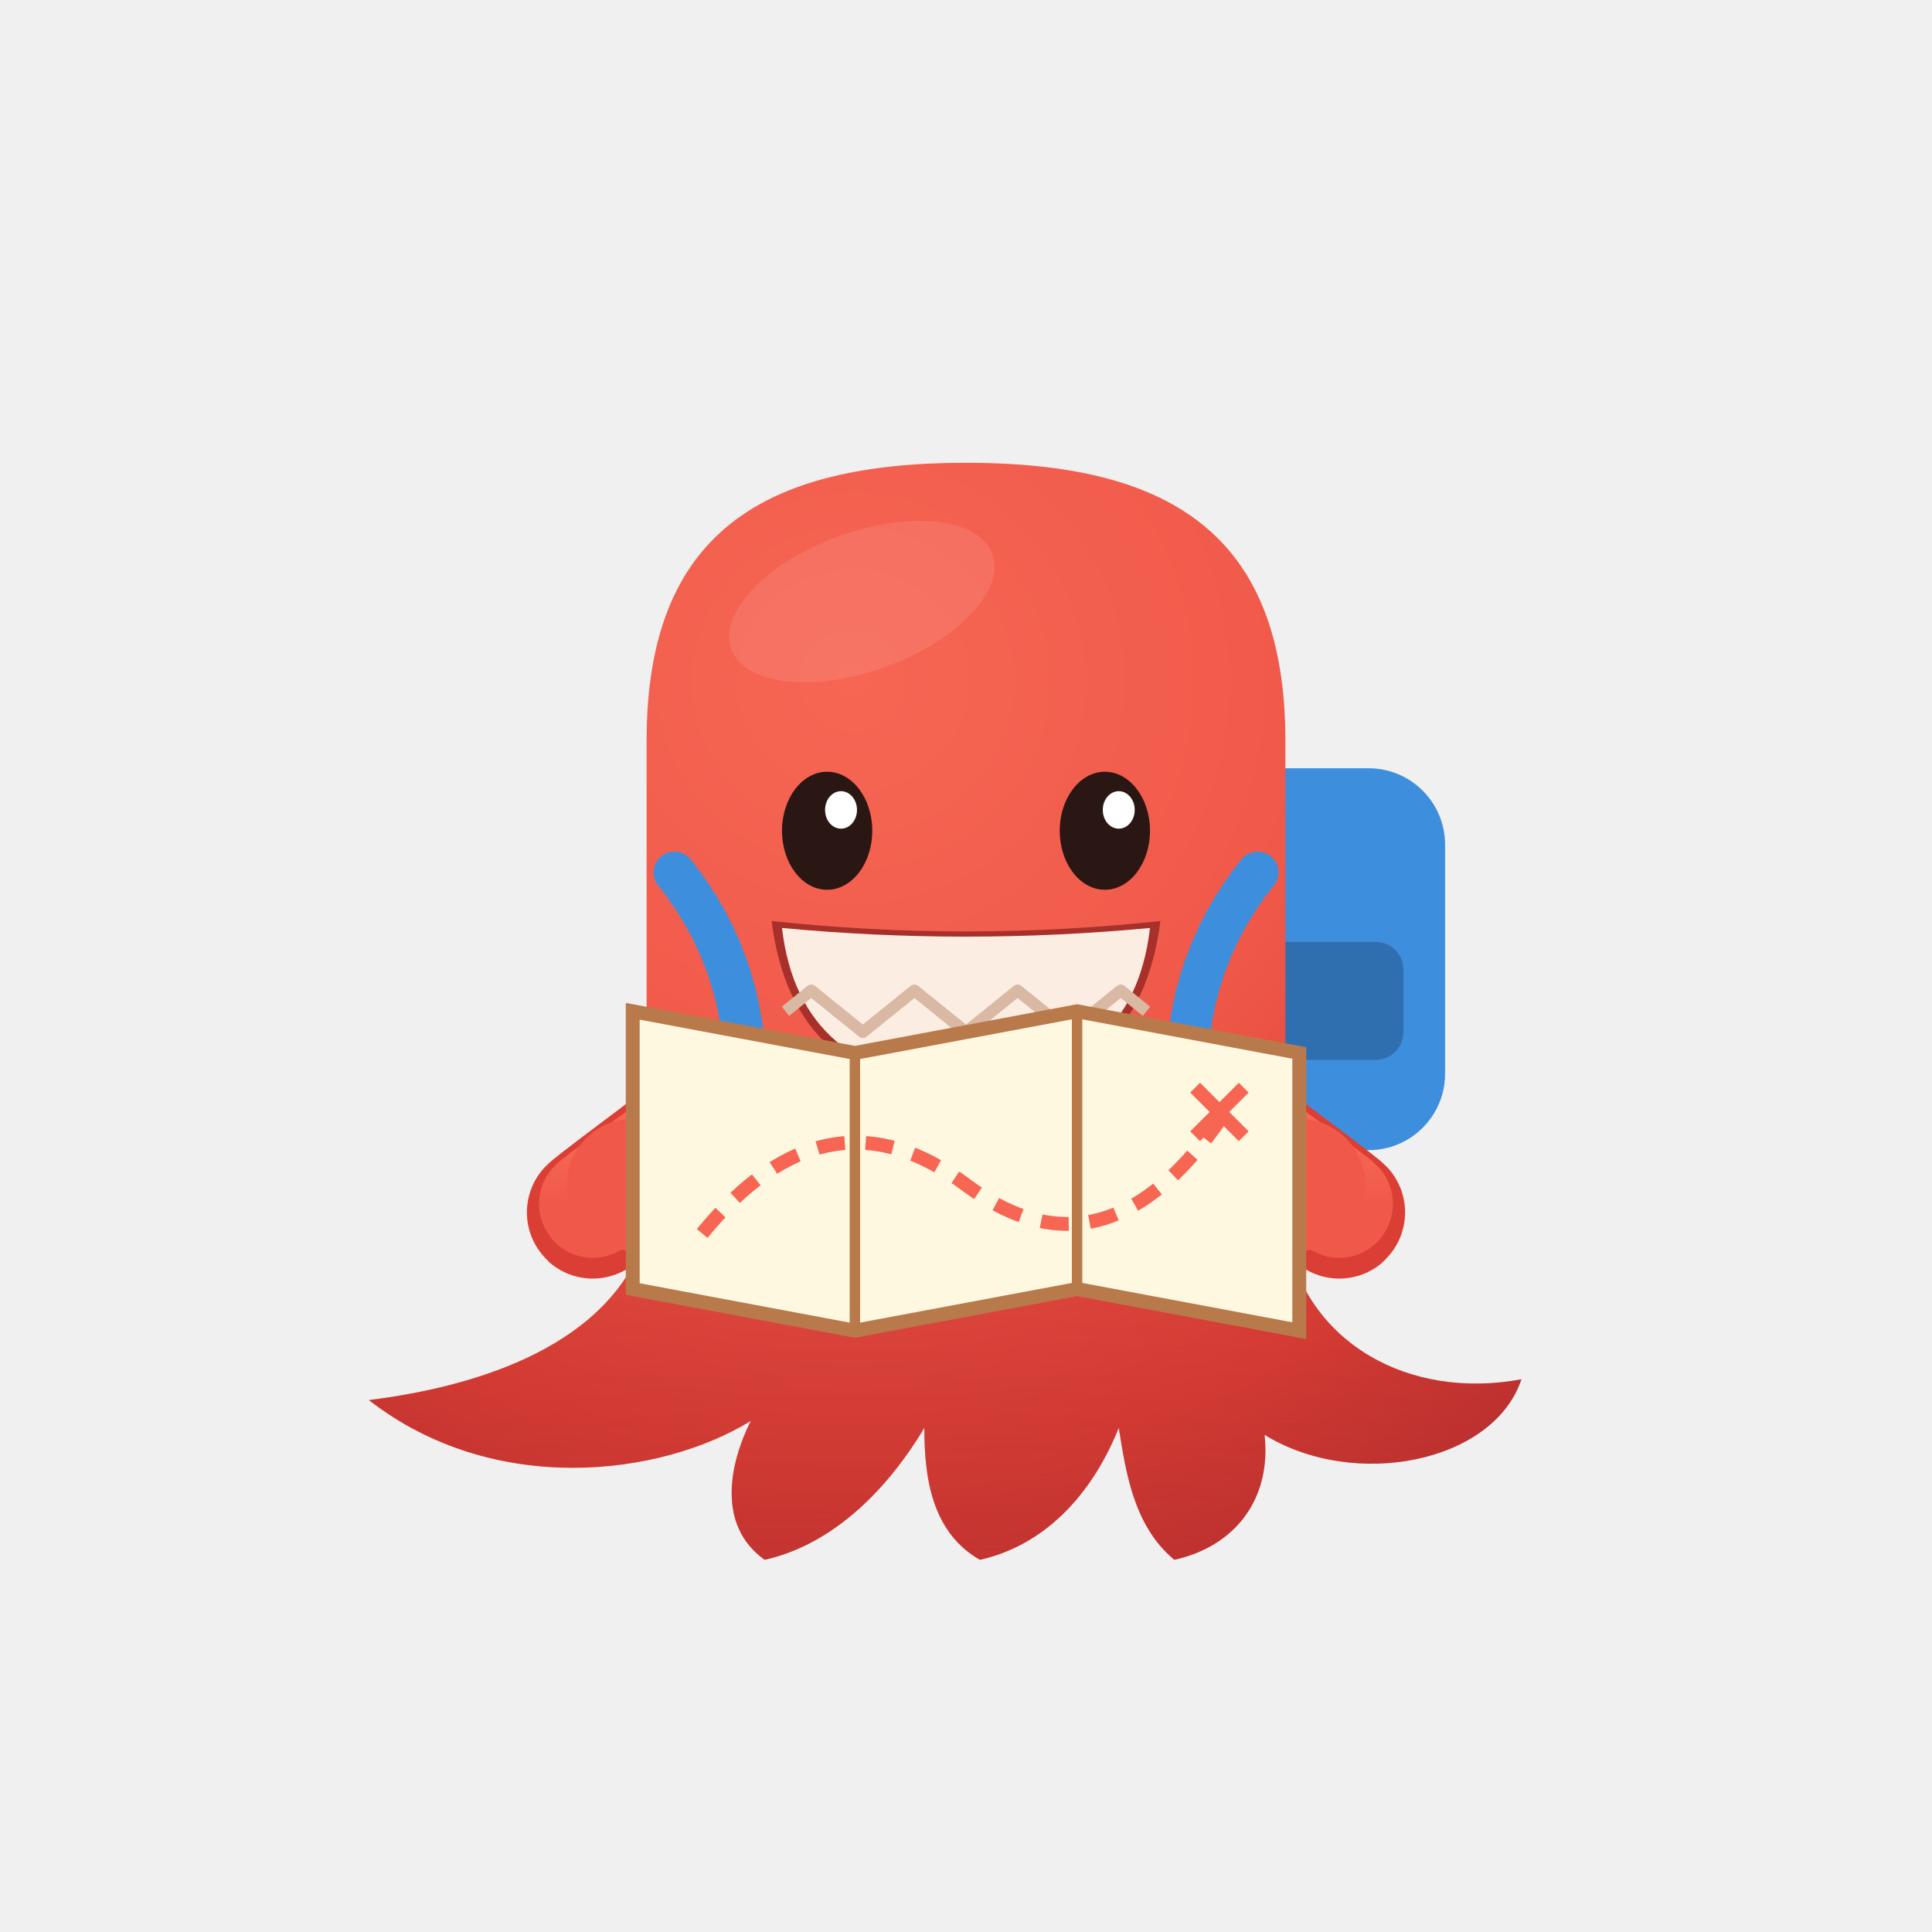
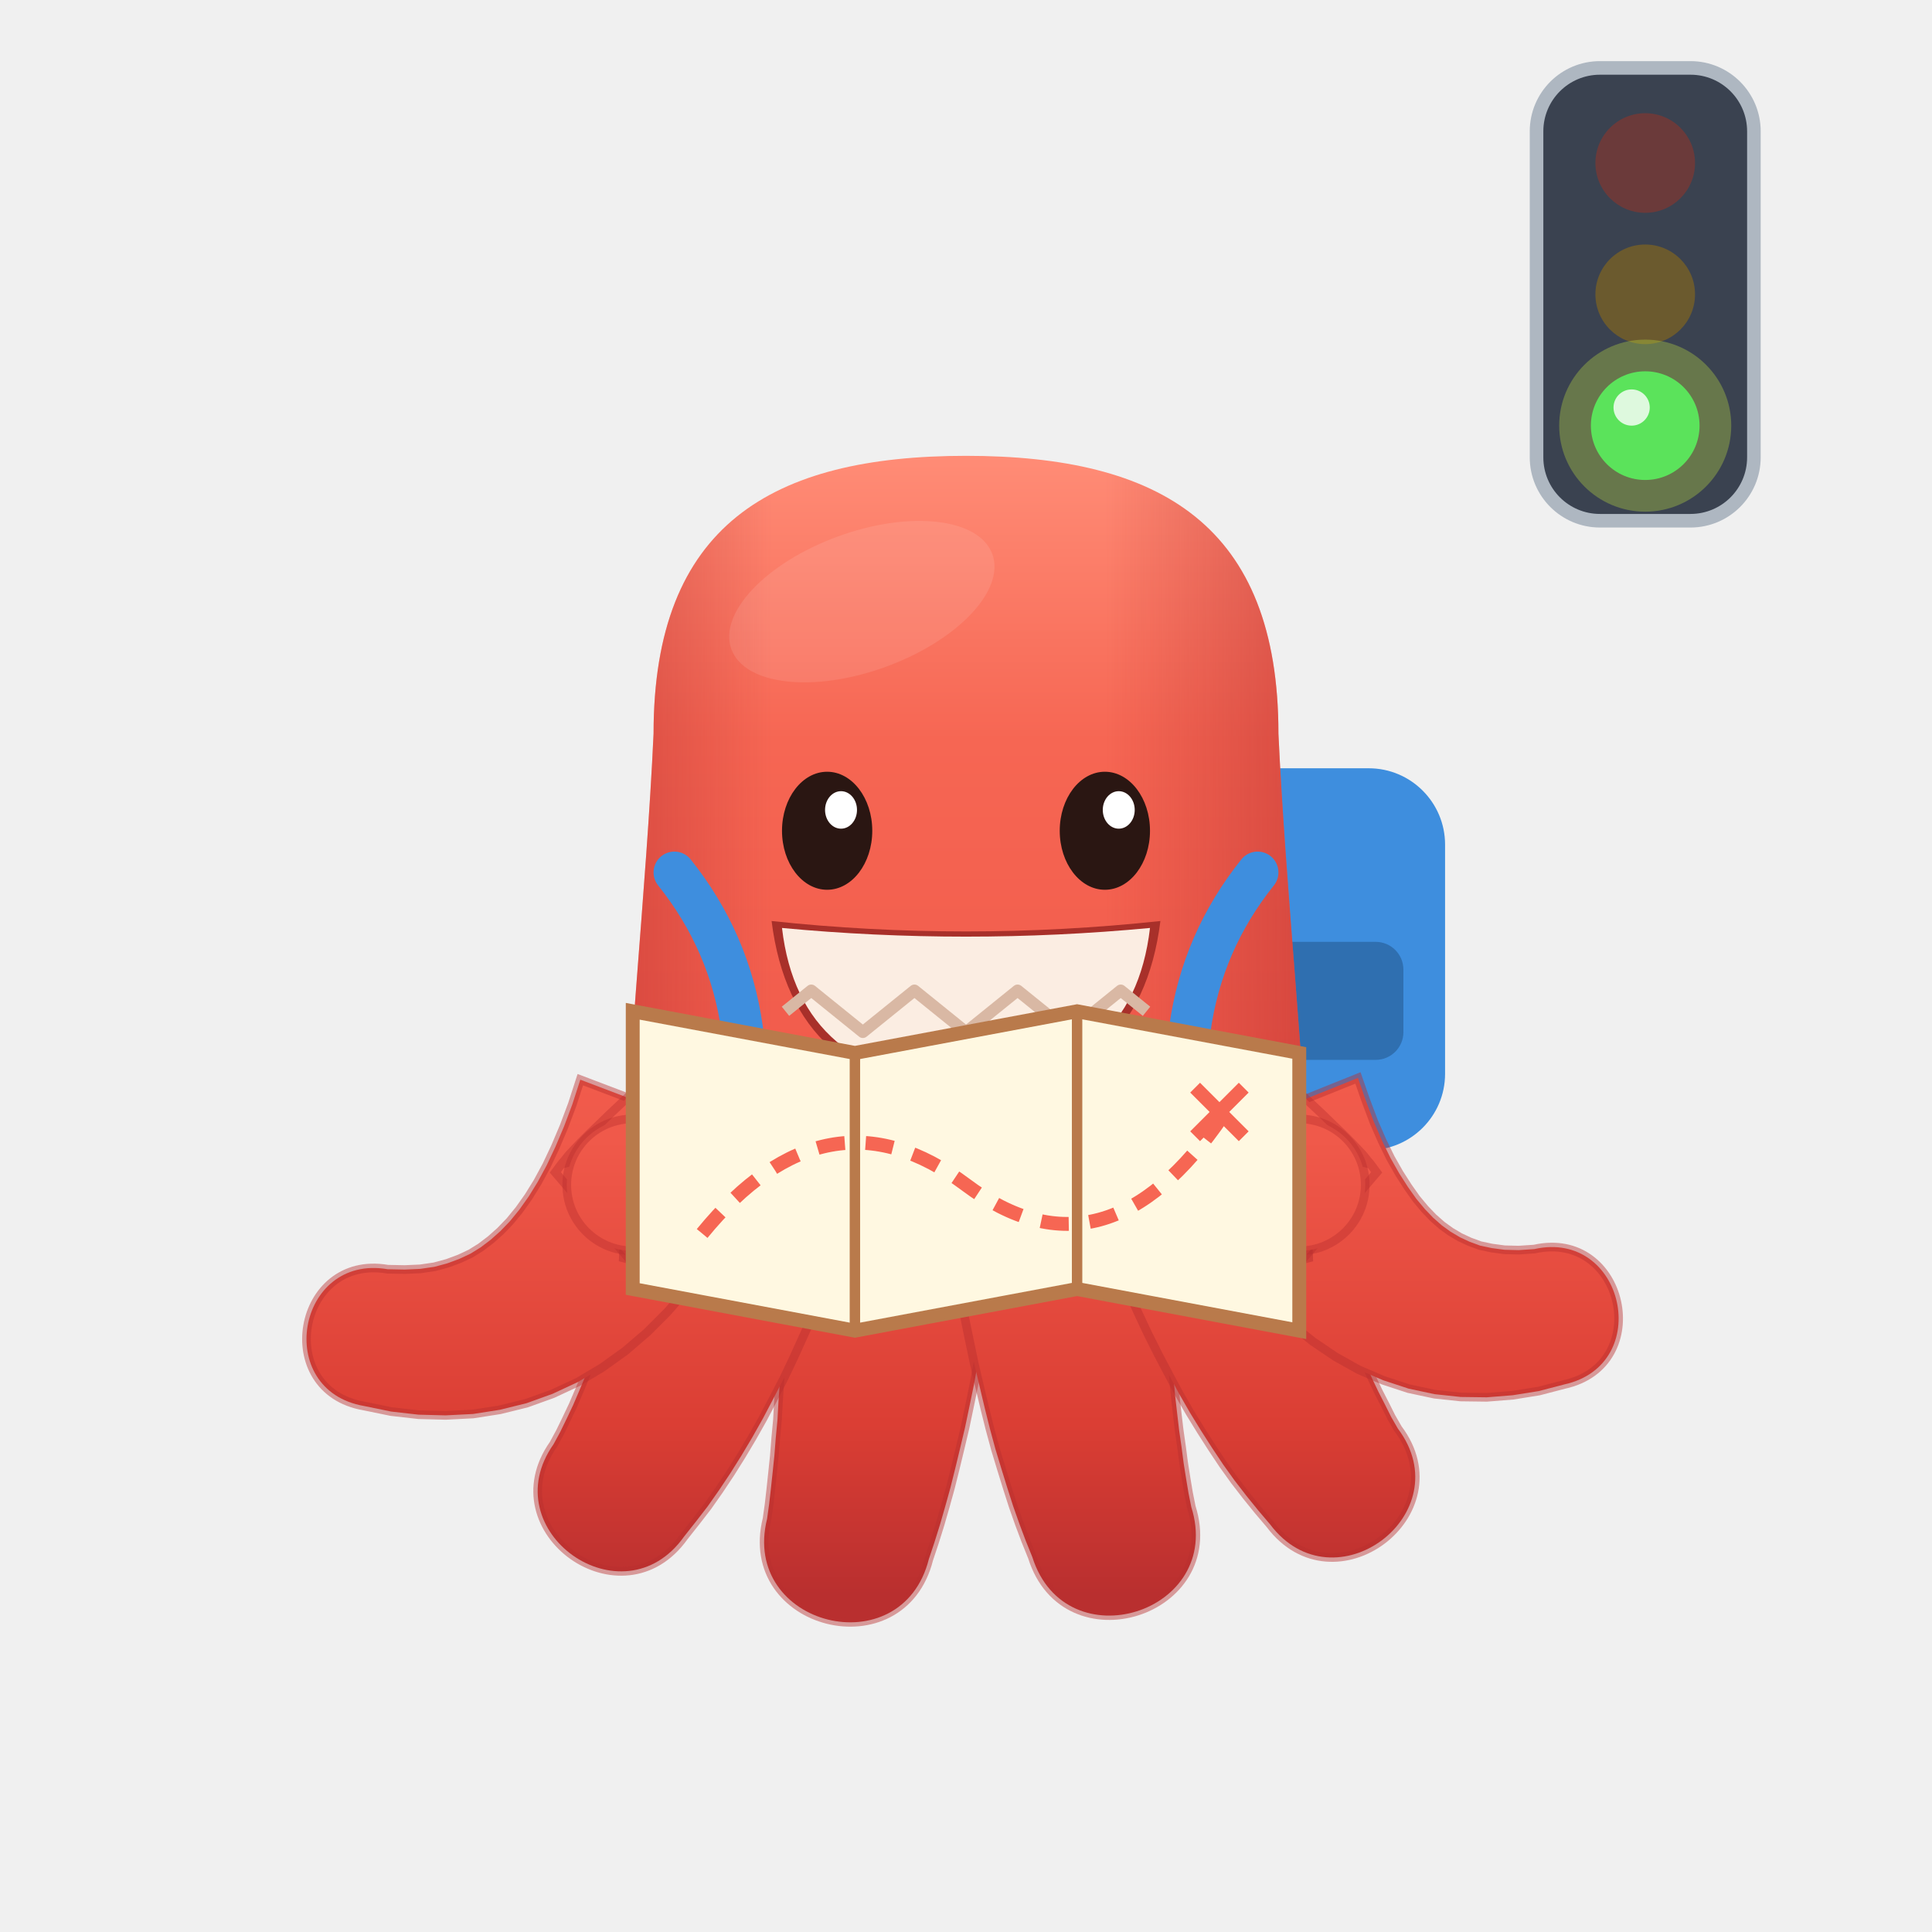
<svg xmlns="http://www.w3.org/2000/svg" viewBox="0 0 512 512" width="512" height="512">
  <defs>
-     <radialGradient id="bodyGrad" cx="0.42" cy="0.2" r="0.9">
-       <stop offset="0" stop-color="#F66653" />
-       <stop offset="0.45" stop-color="#F0594A" />
-       <stop offset="0.8" stop-color="#DB3E34" />
+     <linearGradient id="octoGrad" gradientUnits="userSpaceOnUse" x1="0" y1="-160" x2="0" y2="168">
+       <stop offset="0" stop-color="#FF8C76" />
+       <stop offset="0.25" stop-color="#F66653" />
+       <stop offset="0.6" stop-color="#F0594A" />
+       <stop offset="0.85" stop-color="#DB3E34" />
      <stop offset="1" stop-color="#B92F2F" />
-     </radialGradient>
-     <linearGradient id="hemShade" x1="0" y1="0" x2="0" y2="1">
-       <stop offset="0.55" stop-color="#B92F2F" stop-opacity="0" />
-       <stop offset="1" stop-color="#B92F2F" stop-opacity=".45" />
    </linearGradient>
-     <linearGradient id="armGrad" x1="0" y1="0" x2="0" y2="1">
-       <stop offset="0" stop-color="#F66653" />
-       <stop offset="1" stop-color="#F0594A" />
+     <linearGradient id="sideShade" x1="0" y1="0" x2="1" y2="0">
+       <stop offset="0" stop-color="#B92F2F" stop-opacity=".45" />
+       <stop offset="0.22" stop-color="#B92F2F" stop-opacity="0" />
+       <stop offset="0.7" stop-color="#B92F2F" stop-opacity="0" />
+       <stop offset="1" stop-color="#B92F2F" stop-opacity=".5" />
    </linearGradient>
  </defs>
  <g transform="translate(256 268) rotate(0) scale(0.92 0.92)">
    <rect x="68" y="-70" width="70" height="110" rx="22" fill="#3E8EDE" />
    <rect x="80" y="-20" width="46" height="34" rx="8" fill="#2F6FB0" />
-     <path d="M -92 64   L -92 -78 C -92 -138 -58 -158 0 -158 C 58 -158 92 -138 92 -78 L 92 64   C 98 96 128 112 160 106 C 152 130 112 138 86 122   C 88 140 78 154 60 158 C 48 148 46 132 44 120   C 36 140 22 154 4 158 C -10 150 -12 134 -12 120   C -24 140 -40 154 -58 158 C -72 148 -68 130 -62 118   C -88 134 -136 140 -172 112 C -140 108 -102 96 -92 64 Z" fill="url(#bodyGrad)" />
-     <path d="M -92 64   L -92 -78 C -92 -138 -58 -158 0 -158 C 58 -158 92 -138 92 -78 L 92 64   C 98 96 128 112 160 106 C 152 130 112 138 86 122   C 88 140 78 154 60 158 C 48 148 46 132 44 120   C 36 140 22 154 4 158 C -10 150 -12 134 -12 120   C -24 140 -40 154 -58 158 C -72 148 -68 130 -62 118   C -88 134 -136 140 -172 112 C -140 108 -102 96 -92 64 Z" fill="url(#hemShade)" />
+     <path d="M -52.0 38.2 L -52.0 46.0 L -52.0 53.5 L -52.1 60.8 L -52.2 67.9 L -52.3 74.9 L -52.5 81.6 L -52.7 88.1 L -53.0 94.4 L -53.3 100.5 L -53.6 106.4 L -54.0 112.1 L -54.3 117.6 L -54.8 122.9 L -55.2 128.0 L -55.7 132.8 L -56.2 137.5 L -56.7 141.9 L -57.3 146.2 C -65.0 177.1 -18.5 188.8 -10.7 157.8 L -9.1 153.0 L -7.5 147.9 L -6.0 142.7 L -4.5 137.3 L -3.1 131.7 L -1.7 125.9 L -0.3 120.0 L 1.0 113.8 L 2.3 107.5 L 3.5 100.9 L 4.7 94.2 L 5.9 87.3 L 7.0 80.2 L 8.0 72.9 L 9.1 65.4 L 10.1 57.7 L 11.0 49.8 L 12.0 41.8 Z" fill="url(#octoGrad)" stroke="#B92F2F" stroke-width="2.5" stroke-opacity=".45" />
+     <path d="M -7.9 42.7 L -6.7 50.7 L -5.6 58.6 L -4.3 66.3 L -3.1 73.7 L -1.8 81.0 L -0.4 88.1 L 1.0 94.9 L 2.4 101.6 L 3.9 108.0 L 5.4 114.3 L 6.9 120.3 L 8.5 126.2 L 10.2 131.8 L 11.9 137.3 L 13.6 142.6 L 15.4 147.7 L 17.2 152.5 L 19.1 157.2 C 28.7 187.7 74.5 173.2 64.9 142.8 L 64.1 138.8 L 63.4 134.6 L 62.7 130.2 L 62.1 125.6 L 61.4 120.7 L 60.8 115.6 L 60.2 110.3 L 59.7 104.7 L 59.1 99.0 L 58.6 93.0 L 58.2 86.8 L 57.7 80.4 L 57.4 73.8 L 57.0 66.9 L 56.7 59.8 L 56.4 52.6 L 56.1 45.1 L 55.9 37.3 Z" fill="url(#octoGrad)" stroke="#B92F2F" stroke-width="2.5" stroke-opacity=".45" />
+     <path d="M -88.0 28.1 L -89.5 35.3 L -91.0 42.3 L -92.5 49.1 L -94.1 55.6 L -95.7 62.0 L -97.4 68.1 L -99.1 74.0 L -100.7 79.7 L -102.5 85.2 L -104.2 90.5 L -106.0 95.5 L -107.8 100.3 L -109.6 105.0 L -111.4 109.3 L -113.2 113.5 L -115.1 117.5 L -116.9 121.2 L -118.8 124.7 C -136.4 149.7 -98.9 176.3 -81.2 151.3 L -77.8 147.0 L -74.4 142.6 L -71.1 137.9 L -67.9 133.1 L -64.7 128.0 L -61.6 122.8 L -58.5 117.3 L -55.5 111.6 L -52.5 105.8 L -49.6 99.7 L -46.8 93.5 L -43.9 87.0 L -41.2 80.3 L -38.5 73.4 L -35.8 66.4 L -33.2 59.1 L -30.6 51.6 L -28.0 43.9 Z" fill="url(#octoGrad)" stroke="#B92F2F" stroke-width="2.5" stroke-opacity=".45" />
+     <path d="M 32.3 45.0 L 35.1 52.4 L 37.9 59.6 L 40.7 66.7 L 43.6 73.5 L 46.5 80.1 L 49.4 86.5 L 52.3 92.7 L 55.3 98.7 L 58.4 104.6 L 61.4 110.2 L 64.5 115.6 L 67.7 120.8 L 70.9 125.8 L 74.1 130.6 L 77.4 135.2 L 80.8 139.6 L 84.2 143.8 L 87.6 147.8 C 106.0 172.3 142.8 144.7 124.4 120.2 L 122.5 116.9 L 120.7 113.3 L 118.8 109.6 L 116.9 105.6 L 115.1 101.4 L 113.2 97.0 L 111.3 92.4 L 109.5 87.5 L 107.6 82.4 L 105.8 77.2 L 104.0 71.6 L 102.2 65.9 L 100.4 60.0 L 98.6 53.8 L 96.8 47.4 L 95.1 40.8 L 93.4 34.0 L 91.7 27.0 Z" fill="url(#octoGrad)" stroke="#B92F2F" stroke-width="2.5" stroke-opacity=".45" />
+     <path d="M -111.1 19.7 L -113.4 26.8 L -115.8 33.2 L -118.3 39.1 L -120.8 44.4 L -123.4 49.2 L -126.0 53.4 L -128.7 57.2 L -131.4 60.5 L -134.1 63.3 L -136.9 65.8 L -139.8 68.0 L -142.7 69.8 L -145.9 71.3 L -149.4 72.6 L -153.1 73.6 L -157.2 74.2 L -161.7 74.4 L -166.6 74.3 C -192.8 69.8 -199.6 109.2 -173.4 113.7 L -165.6 115.3 L -157.7 116.2 L -149.9 116.4 L -142.0 116.0 L -134.3 114.8 L -126.6 112.9 L -119.1 110.2 L -111.8 106.8 L -104.9 102.7 L -98.2 97.9 L -91.9 92.5 L -86.0 86.6 L -80.3 80.1 L -75.0 73.1 L -70.1 65.6 L -65.4 57.6 L -61.0 49.2 L -56.9 40.3 Z" fill="url(#octoGrad)" stroke="#B92F2F" stroke-width="2.5" stroke-opacity=".45" />
+     <path d="M 59.1 40.8 L 63.2 49.2 L 67.6 57.2 L 72.2 64.7 L 77.1 71.8 L 82.3 78.4 L 87.8 84.5 L 93.7 90.1 L 99.9 95.1 L 106.4 99.5 L 113.2 103.3 L 120.2 106.3 L 127.5 108.7 L 135.0 110.3 L 142.5 111.1 L 150.0 111.2 L 157.5 110.6 L 165.0 109.4 L 172.3 107.5 C 198.3 101.8 189.6 62.7 163.7 68.5 L 159.2 68.8 L 155.1 68.7 L 151.4 68.2 L 148.1 67.5 L 145.1 66.4 L 142.3 65.1 L 139.6 63.5 L 137.1 61.7 L 134.6 59.5 L 132.2 57.0 L 129.7 54.0 L 127.3 50.6 L 124.8 46.7 L 122.3 42.3 L 119.9 37.4 L 117.5 31.9 L 115.2 25.8 L 112.9 19.2 Z" fill="url(#octoGrad)" stroke="#B92F2F" stroke-width="2.5" stroke-opacity=".45" />
+     <path d="M -100 72 C -98 20 -92 -36 -90 -80 C -90 -140 -56 -160 0 -160   C 56 -160 90 -140 90 -80 C 92 -36 98 20 100 72 Q 0 100 -100 72 Z" fill="url(#octoGrad)" />
+     <path d="M -100 72 C -98 20 -92 -36 -90 -80 C -90 -140 -56 -160 0 -160   C 56 -160 90 -140 90 -80 C 92 -36 98 20 100 72 Q 0 100 -100 72 Z" fill="url(#sideShade)" />
    <ellipse cx="-30" cy="-118" rx="40" ry="20" fill="#fff" opacity=".10" transform="rotate(-20 -30 -118)" />
    <path d="M -84 -40 Q -52 0 -70 60 M 84 -40 Q 52 0 70 60" stroke="#3E8EDE" stroke-width="12" fill="none" stroke-linecap="round" />
    <ellipse cx="-40" cy="-52" rx="13" ry="17" fill="#2A1612" />
    <ellipse cx="-36" cy="-58" rx="4.6" ry="5.4" fill="#FFFFFF" />
    <ellipse cx="40" cy="-52" rx="13" ry="17" fill="#2A1612" />
    <ellipse cx="44" cy="-58" rx="4.6" ry="5.4" fill="#FFFFFF" />
    <path d="M -56 -26 Q 0 -20 56 -26 Q 50 22 0 24 Q -50 22 -56 -26 Z" fill="#A8302A" />
    <path d="M -53 -24 Q 0 -19 53 -24 Q 48 19 0 21 Q -48 19 -53 -24 Z" fill="#FBEDE2" />
    <path d="M -52 0 L -44.571 -6 L -37.143 0 L -29.714 6 L -22.286 0 L -14.857 -6 L -7.429 0 L 0 6 L 7.429 0 L 14.857 -6 L 22.286 0 L 29.714 6 L 37.143 0 L 44.571 -6 L 52 0" fill="none" stroke="#D9B8A4" stroke-width="3.4" stroke-linejoin="round" />
-     <path d="M -84 40 Q -124 70 -96 50" fill="none" stroke="#DB3E34" stroke-width="38" stroke-linecap="round" />
-     <path d="M -84 38 Q -124 67 -96 48" fill="none" stroke="url(#armGrad)" stroke-width="31" stroke-linecap="round" />
-     <circle cx="-96" cy="50" r="19" fill="#F0594A" />
-     <path d="M 84 40 Q 124 70 96 50" fill="none" stroke="#DB3E34" stroke-width="38" stroke-linecap="round" />
-     <path d="M 84 38 Q 124 67 96 48" fill="none" stroke="url(#armGrad)" stroke-width="31" stroke-linecap="round" />
-     <circle cx="96" cy="50" r="19" fill="#F0594A" />
+     <path d="M -90.8 18.7 L -95.2 22.7 L -99.2 26.4 L -102.8 29.8 L -105.9 32.8 L -108.7 35.5 L -111.0 37.8 L -112.9 39.8 L -114.5 41.5 L -115.6 42.9 L -116.6 44.1 L -118.3 46.4 L -96.8 71.6 L -95.0 70.0 L -94.0 68.9 L -92.7 67.6 L -91.1 66.0 L -89.1 64.0 L -86.6 61.7 C -71.1 49.3 -89.8 25.8 -105.4 38.3 L -108.1 40.1 L -110.4 41.5 L -112.2 42.6 L -113.5 43.3 L -114.3 43.5 L -113.4 42.6 L -92.0 67.8 L -93.0 69.3 L -92.4 69.1 L -91.1 68.4 L -89.4 67.2 L -87.2 65.7 L -84.6 63.9 L -81.6 61.7 L -78.1 59.1 L -74.2 56.2 L -69.9 52.9 L -65.2 49.3 Z" fill="url(#octoGrad)" stroke="#B92F2F" stroke-width="2.5" stroke-opacity=".4" />
+     <circle cx="-78" cy="34" r="18.5" fill="url(#octoGrad)" />
+     <circle cx="-96" cy="50" r="19" fill="url(#octoGrad)" stroke="#B92F2F" stroke-width="2.5" stroke-opacity=".4" />
+     <path d="M 65.2 49.3 L 69.9 52.9 L 74.2 56.2 L 78.1 59.1 L 81.6 61.7 L 84.6 63.9 L 87.2 65.7 L 89.4 67.2 L 91.1 68.4 L 92.4 69.1 L 93.0 69.3 L 92.0 67.8 L 113.4 42.6 L 114.3 43.5 L 113.5 43.3 L 112.2 42.6 L 110.4 41.5 L 108.1 40.1 L 105.4 38.3 C 89.8 25.8 71.1 49.3 86.6 61.7 L 89.1 64.0 L 91.1 66.0 L 92.7 67.6 L 94.0 68.9 L 95.0 70.0 L 96.8 71.6 L 118.3 46.4 L 116.6 44.1 L 115.6 42.9 L 114.5 41.5 L 112.9 39.8 L 111.0 37.8 L 108.7 35.5 L 105.9 32.8 L 102.8 29.8 L 99.2 26.4 L 95.2 22.7 L 90.8 18.7 Z" fill="url(#octoGrad)" stroke="#B92F2F" stroke-width="2.5" stroke-opacity=".4" />
+     <circle cx="78" cy="34" r="18.5" fill="url(#octoGrad)" />
+     <circle cx="96" cy="50" r="19" fill="url(#octoGrad)" stroke="#B92F2F" stroke-width="2.5" stroke-opacity=".4" />
    <path d="M -96 0 L -32 12 L 32 0 L 96 12 L 96 92 L 32 80 L -32 92 L -96 80 Z" fill="#FFF8E1" stroke="#B97A4B" stroke-width="4" />
    <path d="M -32 12 L -32 92 M 32 0 L 32 80" stroke="#B97A4B" stroke-width="3" />
    <path d="M -76 64 Q -40 20 0 50 T 74 30" stroke="#F66653" stroke-width="4" fill="none" stroke-dasharray="8 6" />
    <path d="M 66 22 l 14 14 m 0 -14 l -14 14" stroke="#F66653" stroke-width="4" />
  </g>
+   <g transform="translate(436 78) scale(1.2)">
+     <rect x="-24" y="-50" width="48" height="100" rx="14" fill="#3A4250" stroke="#AEB7C1" stroke-width="3" />
+     <circle cx="0" cy="-29" r="11" fill="#6B3A3A" />
+     <circle cx="0" cy="0" r="11" fill="#6B5A2E" />
+     <circle cx="0" cy="29" r="19" fill="#B9DA43" opacity=".35" />
+     <circle cx="0" cy="29" r="12" fill="#5BE35B" />
+     <circle cx="-3" cy="25" r="4" fill="#fff" opacity=".8" />
+   </g>
</svg>
